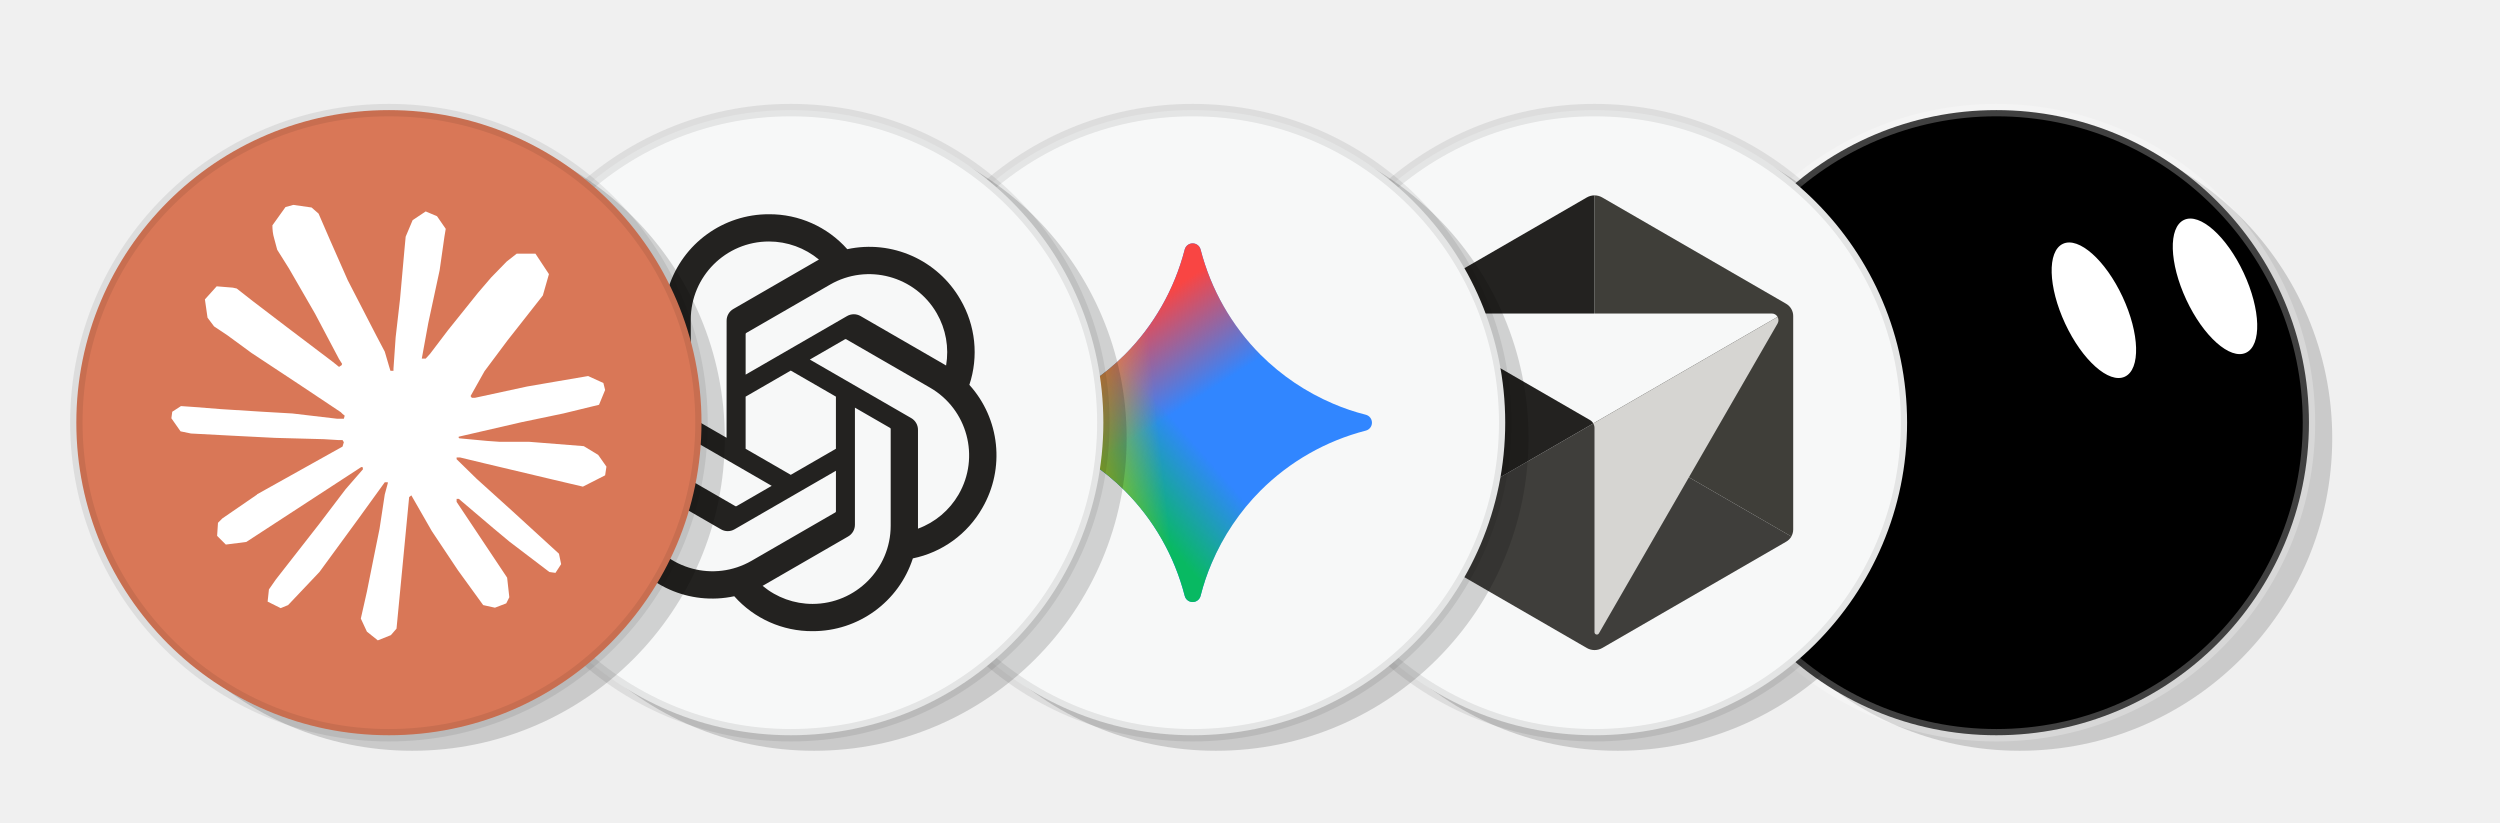
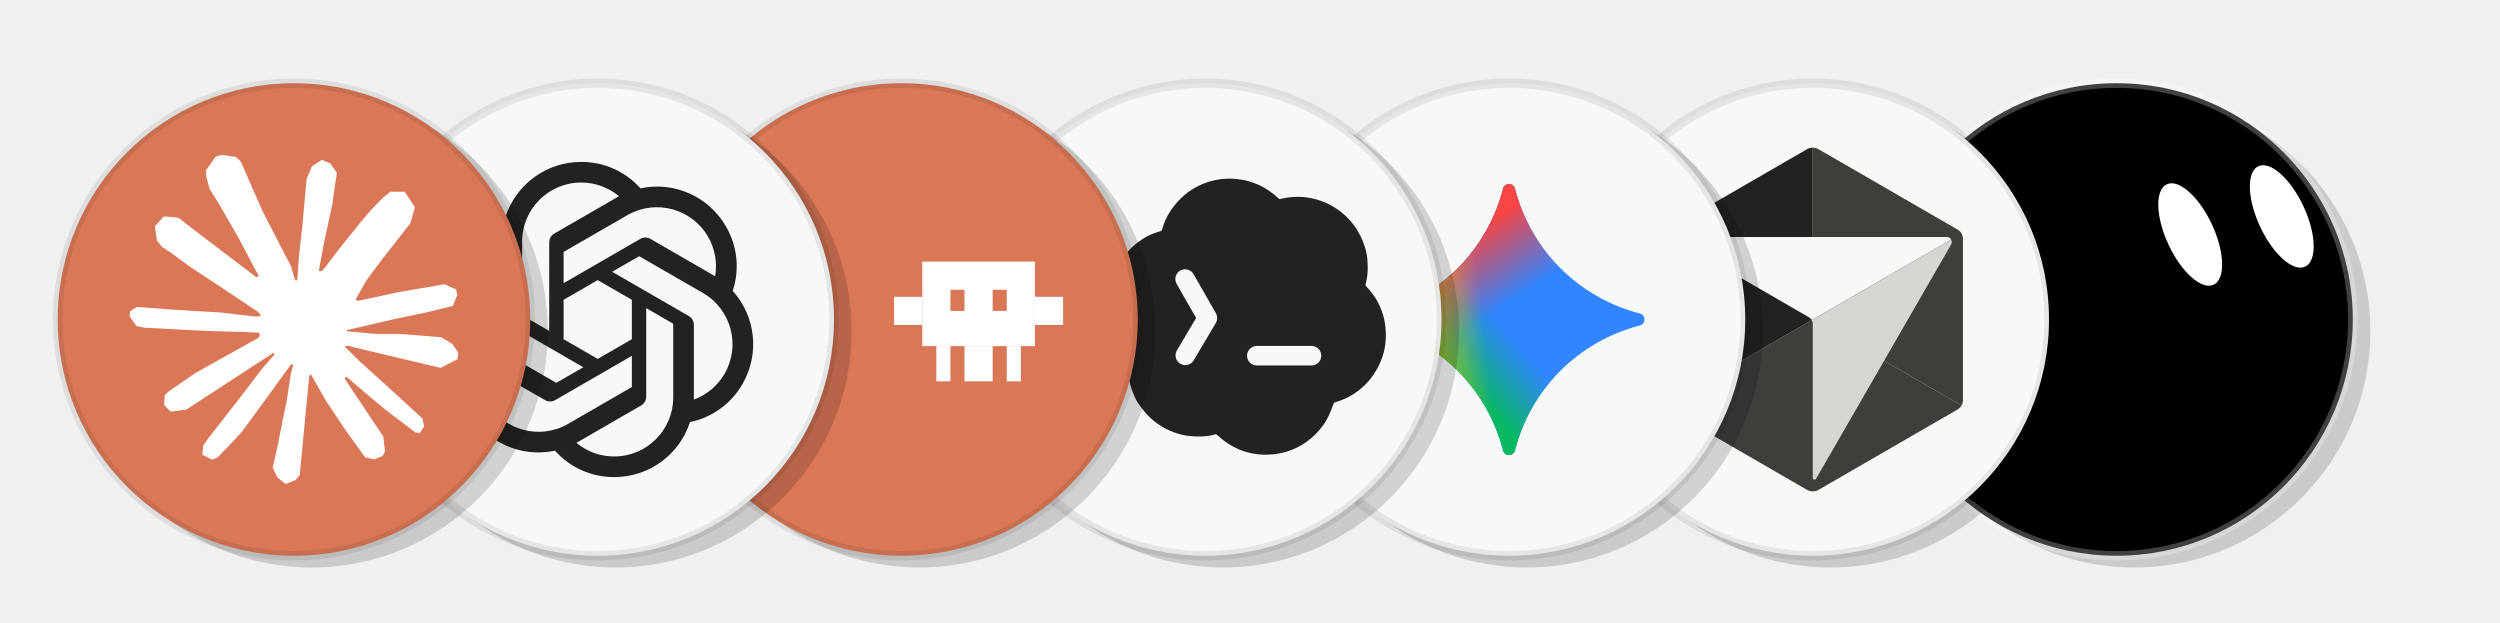
- <svg xmlns="http://www.w3.org/2000/svg" width="161" height="53" viewBox="0 0 161 53" fill="none">
+ <svg xmlns="http://www.w3.org/2000/svg" width="213" height="53" viewBox="0 0 213 53" fill="none">
  <style>
@keyframes lift {
  0% { transform: none; animation-timing-function: ease-in-out; }
  3.78% { transform: translateY(-2px) scale(1.15); }
  8.11%, 100% { transform: none; }
}
.mark {
  transform-box: fill-box;
  transform-origin: center;
  animation: lift 3.7s linear infinite;
}
#claude { animation-delay: 0s; }
#chatgpt { animation-delay: 0.18s; }
- #gemini { animation-delay: 0.36s; }
- #cursor { animation-delay: 0.54s; }
- #grok { animation-delay: 0.72s; }
+ #gemini { animation-delay: 0.72s; }
+ #cursor { animation-delay: 0.9s; }
+ #claudecode { animation-delay: 0.36s; }
+ #codex { animation-delay: 0.54s; }
+ #grok { animation-delay: 1.08s; }
@media (prefers-reduced-motion: reduce) {
  .mark { animation: none; }
}
</style>
-   <g transform="translate(108.436 7.09)">
+   <g transform="translate(160.196 7.09)">
    <g id="grok" class="mark">
      <circle cx="21.63" cy="21.13" r="20.13" fill="#000000" fill-opacity="0.16" />
      <circle cx="20.13" cy="20.13" r="20.13" fill="#000000" stroke="#FFFFFF" stroke-opacity="0.25" stroke-width="0.8" />
      <ellipse cx="26.41" cy="12.89" rx="2.04" ry="4.72" transform="rotate(-25 26.41 12.89)" fill="#FFFFFF" />
      <ellipse cx="34.21" cy="11.35" rx="2.04" ry="4.72" transform="rotate(-25 34.21 11.35)" fill="#FFFFFF" />
    </g>
  </g>
-   <g transform="translate(82.556 7.09)">
+   <g transform="translate(134.316 7.09)">
    <g id="cursor" class="mark">
      <circle cx="21.63" cy="21.13" r="20.13" fill="#000000" fill-opacity="0.16" />
      <circle cx="20.13" cy="20.13" r="20.13" fill="#F7F8F8" stroke="#000000" stroke-opacity="0.08" stroke-width="0.8" />
      <g transform="translate(7.336 5.492)">
        <path transform="translate(0.121 14.641)" d="M12.676 0L25.352 7.328C25.274 7.463 25.161 7.578 25.021 7.659L13.173 14.508C12.866 14.686 12.486 14.686 12.178 14.508L0.331 7.659C0.191 7.578 0.078 7.463 0 7.328L12.676 0Z" fill="#3F3E3B" />
        <path d="M12.797 0V14.641L0.121 21.969C0.043 21.834 0 21.678 0 21.517V7.766C0 7.443 0.172 7.144 0.452 6.982L12.299 0.133C12.453 0.044 12.625 0 12.796 0H12.797Z" fill="#232220" />
        <path transform="translate(12.793 0)" d="M12.675 7.313C12.597 7.178 12.484 7.063 12.345 6.982L0.497 0.133C0.343 0.044 0.172 0 0 0V14.641L12.676 21.969C12.754 21.834 12.797 21.678 12.797 21.517V7.766C12.797 7.604 12.754 7.449 12.676 7.313H12.675Z" fill="#3F3E39" />
        <path transform="translate(12.715 7.828)" d="M11.868 0.001C11.94 0.125 11.95 0.284 11.868 0.426L0.362 20.38C0.285 20.515 0.079 20.459 0.079 20.304V7.155C0.079 7.05 0.051 6.949 0 6.861L11.867 0H11.868V0.001Z" fill="#D6D5D2" />
        <path transform="translate(1.051 7.609)" d="M23.531 0.212L11.664 7.073C11.613 6.985 11.54 6.91 11.449 6.858L0.076 0.283C-0.059 0.206 -0.003 0 0.152 0H23.164C23.327 0 23.46 0.088 23.531 0.212Z" fill="#F7F8F8" />
      </g>
    </g>
  </g>
-   <g transform="translate(56.676 7.09)">
+   <g transform="translate(108.436 7.09)">
    <g id="gemini" class="mark">
      <circle cx="21.63" cy="21.13" r="20.13" fill="#000000" fill-opacity="0.16" />
      <circle cx="20.13" cy="20.13" r="20.13" fill="#F7F8F8" stroke="#000000" stroke-opacity="0.08" stroke-width="0.8" />
      <g transform="translate(7.53 7.53) scale(1.05)">
        <path d="M20.616 10.835a14.147 14.147 0 01-4.45-3.001 14.111 14.111 0 01-3.678-6.452.503.503 0 00-.975 0 14.134 14.134 0 01-3.679 6.452 14.155 14.155 0 01-4.45 3.001c-.65.28-1.318.505-2.002.678a.502.502 0 000 .975c.684.172 1.35.397 2.002.677a14.147 14.147 0 014.45 3.001 14.112 14.112 0 013.679 6.453.502.502 0 00.975 0c.172-.685.397-1.351.677-2.003a14.145 14.145 0 013.001-4.45 14.113 14.113 0 016.453-3.678.503.503 0 000-.975 13.245 13.245 0 01-2.003-.678z" fill="#3186FF" />
        <path d="M20.616 10.835a14.147 14.147 0 01-4.45-3.001 14.111 14.111 0 01-3.678-6.452.503.503 0 00-.975 0 14.134 14.134 0 01-3.679 6.452 14.155 14.155 0 01-4.45 3.001c-.65.28-1.318.505-2.002.678a.502.502 0 000 .975c.684.172 1.35.397 2.002.677a14.147 14.147 0 014.45 3.001 14.112 14.112 0 013.679 6.453.502.502 0 00.975 0c.172-.685.397-1.351.677-2.003a14.145 14.145 0 013.001-4.45 14.113 14.113 0 016.453-3.678.503.503 0 000-.975 13.245 13.245 0 01-2.003-.678z" fill="url(#gemini-green)" />
        <path d="M20.616 10.835a14.147 14.147 0 01-4.45-3.001 14.111 14.111 0 01-3.678-6.452.503.503 0 00-.975 0 14.134 14.134 0 01-3.679 6.452 14.155 14.155 0 01-4.45 3.001c-.65.28-1.318.505-2.002.678a.502.502 0 000 .975c.684.172 1.35.397 2.002.677a14.147 14.147 0 014.45 3.001 14.112 14.112 0 013.679 6.453.502.502 0 00.975 0c.172-.685.397-1.351.677-2.003a14.145 14.145 0 013.001-4.45 14.113 14.113 0 016.453-3.678.503.503 0 000-.975 13.245 13.245 0 01-2.003-.678z" fill="url(#gemini-red)" />
        <path d="M20.616 10.835a14.147 14.147 0 01-4.45-3.001 14.111 14.111 0 01-3.678-6.452.503.503 0 00-.975 0 14.134 14.134 0 01-3.679 6.452 14.155 14.155 0 01-4.45 3.001c-.65.28-1.318.505-2.002.678a.502.502 0 000 .975c.684.172 1.35.397 2.002.677a14.147 14.147 0 014.45 3.001 14.112 14.112 0 013.679 6.453.502.502 0 00.975 0c.172-.685.397-1.351.677-2.003a14.145 14.145 0 013.001-4.45 14.113 14.113 0 016.453-3.678.503.503 0 000-.975 13.245 13.245 0 01-2.003-.678z" fill="url(#gemini-yellow)" />
+       </g>
+     </g>
+   </g>
+   <g transform="translate(82.556 7.09)">
+     <g id="codex" class="mark">
+       <circle cx="21.63" cy="21.13" r="20.13" fill="#000000" fill-opacity="0.16" />
+       <circle cx="20.13" cy="20.13" r="20.13" fill="#F7F8F8" stroke="#000000" stroke-opacity="0.08" stroke-width="0.8" />
+       <path transform="translate(12 8.13) scale(0.98)" fill="#232220" fill-rule="evenodd" clip-rule="evenodd" d="M8.086.457a6.105 6.105 0 013.046-.415c1.333.153 2.521.72 3.564 1.7a.117.117 0 00.107.029c1.408-.346 2.762-.224 4.061.366l.063.03.154.076c1.357.703 2.33 1.77 2.918 3.198.278.679.418 1.388.421 2.126a5.655 5.655 0 01-.18 1.631.167.167 0 00.04.155 5.982 5.982 0 011.578 2.891c.385 1.901-.01 3.615-1.183 5.14l-.182.22a6.063 6.063 0 01-2.934 1.851.162.162 0 00-.108.102c-.255.736-.511 1.364-.987 1.992-1.199 1.582-2.962 2.462-4.948 2.451-1.583-.008-2.986-.587-4.21-1.736a.145.145 0 00-.14-.032c-.518.167-1.04.191-1.604.185a5.924 5.924 0 01-2.595-.622 6.058 6.058 0 01-2.146-1.781c-.203-.269-.404-.522-.551-.821a7.74 7.74 0 01-.495-1.283 6.11 6.11 0 01-.017-3.064.166.166 0 00.008-.074.115.115 0 00-.037-.064 5.958 5.958 0 01-1.38-2.202 5.196 5.196 0 01-.333-1.589 6.915 6.915 0 01.188-2.132c.45-1.484 1.309-2.648 2.577-3.493.282-.188.55-.334.802-.438.286-.12.573-.22.861-.304a.129.129 0 00.087-.087A6.016 6.016 0 015.635 2.31C6.315 1.464 7.132.846 8.086.457zm-.804 7.85a.848.848 0 00-1.473.842l1.694 2.965-1.688 2.848a.849.849 0 001.46.864l1.94-3.272a.849.849 0 00.007-.854l-1.94-3.393zm5.446 6.24a.849.849 0 000 1.695h4.848a.849.849 0 000-1.696h-4.848z" />
+     </g>
+   </g>
+   <g transform="translate(56.676 7.09)">
+     <g id="claudecode" class="mark">
+       <circle cx="21.63" cy="21.13" r="20.13" fill="#000000" fill-opacity="0.16" />
+       <circle cx="20.13" cy="20.13" r="20.13" fill="#D97757" stroke="#000000" stroke-opacity="0.08" stroke-width="0.8" />
+       <g transform="translate(19.5 15.2) scale(0.6)" fill="#FFFFFF" fill-rule="evenodd">
+         <path d="M4 0h16v12H4zM8 4h2v3H8zM14 4h2v3h-2z" />
+         <path d="M0 5h4v4H0zM20 5h4v4h-4zM6 12h2v5H6zM10 12h2v5h-2zM12 12h2v5h-2zM16 12h2v5h-2z" />
      </g>
    </g>
  </g>
  <g transform="translate(30.796 7.09)">
    <g id="chatgpt" class="mark">
      <circle cx="21.63" cy="21.13" r="20.13" fill="#000000" fill-opacity="0.16" />
      <circle cx="20.13" cy="20.13" r="20.13" fill="#F7F8F8" stroke="#000000" stroke-opacity="0.08" stroke-width="0.8" />
      <path transform="translate(6.883 6.707)" fill="#232220" d="M24.747 10.99C25.356 9.161 25.146 7.158 24.172 5.495C22.707 2.944 19.762 1.632 16.886 2.25C15.606 0.808 13.768 -0.012 11.84 0C8.9 -0.007 6.291 1.886 5.387 4.684C3.498 5.071 1.868 6.253 0.914 7.929C-0.562 10.473 -0.226 13.68 1.746 15.861C1.137 17.69 1.347 19.692 2.321 21.355C3.786 23.906 6.731 25.219 9.607 24.601C10.886 26.043 12.726 26.862 14.653 26.85C17.595 26.857 20.204 24.963 21.109 22.163C22.997 21.776 24.628 20.594 25.582 18.918C27.056 16.374 26.719 13.169 24.748 10.988L24.747 10.99ZM14.655 25.095C13.477 25.097 12.337 24.685 11.433 23.931C11.474 23.909 11.546 23.869 11.592 23.841L16.939 20.753C17.212 20.598 17.38 20.307 17.378 19.992V12.455L19.638 13.759C19.662 13.771 19.678 13.795 19.681 13.821V20.063C19.678 22.839 17.43 25.089 14.655 25.095ZM3.844 20.478C3.254 19.459 3.042 18.265 3.244 17.106C3.283 17.13 3.353 17.173 3.402 17.201L8.749 20.289C9.02 20.448 9.356 20.448 9.628 20.289L16.155 16.52V19.13C16.157 19.156 16.144 19.182 16.123 19.199L10.718 22.32C8.311 23.706 5.237 22.882 3.845 20.478H3.844ZM2.437 8.807C3.024 7.787 3.951 7.006 5.055 6.601C5.055 6.647 5.053 6.729 5.053 6.786V12.962C5.051 13.276 5.219 13.567 5.492 13.722L12.019 17.491L9.759 18.796C9.737 18.811 9.708 18.813 9.683 18.802L4.278 15.679C1.875 14.288 1.051 11.214 2.436 8.808L2.437 8.807ZM21.002 13.127L14.475 9.358L16.735 8.054C16.757 8.039 16.786 8.037 16.811 8.048L22.216 11.168C24.623 12.559 25.448 15.637 24.057 18.044C23.469 19.062 22.543 19.843 21.439 20.249V13.888C21.442 13.574 21.275 13.284 21.003 13.127H21.002ZM23.251 9.743C23.212 9.718 23.142 9.676 23.092 9.648L17.746 6.56C17.475 6.401 17.139 6.401 16.867 6.56L10.34 10.329V7.72C10.338 7.693 10.351 7.667 10.372 7.65L15.776 4.532C18.184 3.143 21.262 3.97 22.649 6.378C23.236 7.395 23.448 8.586 23.249 9.743H23.251ZM9.112 14.394L6.851 13.089C6.827 13.077 6.811 13.054 6.807 13.027V6.785C6.809 4.006 9.064 1.754 11.843 1.755C13.018 1.755 14.156 2.168 15.06 2.92C15.019 2.942 14.948 2.981 14.901 3.01L9.555 6.098C9.281 6.253 9.113 6.543 9.115 6.858L9.112 14.392V14.394ZM10.339 11.747L13.247 10.068L16.154 11.746V15.104L13.247 16.782L10.339 15.104V11.747Z" />
    </g>
  </g>
  <g transform="translate(4.916 7.09)">
    <g id="claude" class="mark">
      <circle cx="21.63" cy="21.13" r="20.13" fill="#000000" fill-opacity="0.16" />
      <circle cx="20.13" cy="20.13" r="20.13" fill="#D97757" stroke="#000000" stroke-opacity="0.08" stroke-width="0.8" />
      <path transform="translate(6.121 6.105)" fill="#FFFFFF" d="M5.497 18.65L11.022 15.565L11.106 15.284L11.022 15.144H10.741L9.816 15.088L6.675 15.004L3.926 14.864L1.262 14.723L0.589 14.583L0 13.742L0.056 13.321L0.617 12.957L1.43 13.013L3.197 13.153L5.861 13.321L7.796 13.433L10.657 13.77H11.106L11.162 13.574L11.022 13.461L10.909 13.349L8.133 11.498L5.16 9.535L3.59 8.385L2.748 7.824L2.328 7.264L2.159 6.086L2.917 5.244L3.954 5.329L4.207 5.385L5.244 6.198L7.488 7.909L10.377 10.096L10.797 10.433L10.966 10.32L10.993 10.236L10.797 9.928L9.255 7.011L7.572 4.095L6.815 2.889L6.619 2.159C6.534 1.879 6.506 1.599 6.506 1.318L7.348 0.14L7.853 0L9.03 0.168L9.479 0.561L10.208 2.244L11.358 4.852L13.181 8.385L13.742 9.451L14.022 10.405L14.107 10.685H14.303V10.545L14.443 8.526L14.723 6.086L15.004 2.945L15.088 2.047L15.537 0.982L16.378 0.421L17.107 0.729L17.668 1.542L17.584 2.047L17.276 4.207L16.546 7.6L16.126 9.9H16.378L16.659 9.591L17.808 8.077L19.744 5.665L20.585 4.683L21.595 3.646L22.239 3.141H23.445L24.315 4.459L23.922 5.833L22.688 7.404L21.651 8.722L20.164 10.713L19.267 12.312L19.351 12.424H19.547L22.913 11.695L24.707 11.386L26.839 11.022L27.82 11.47L27.933 11.919L27.54 12.873L25.24 13.433L22.548 13.994L18.538 14.92L18.482 14.948L18.538 15.032L20.332 15.2L21.118 15.256H23.025L26.558 15.537L27.484 16.098L28.017 16.855L27.933 17.416L26.502 18.145L24.595 17.696L20.108 16.631L18.594 16.266H18.369V16.378L19.659 17.64L21.987 19.744L24.96 22.464L25.1 23.137L24.735 23.698L24.343 23.642L21.763 21.679L20.753 20.837L18.509 18.93H18.369V19.127L18.874 19.884L21.622 24.006L21.763 25.268L21.566 25.661L20.837 25.941L20.08 25.773L18.453 23.529L16.771 21.006L15.453 18.706L15.312 18.818L14.499 27.288L14.135 27.708L13.293 28.045L12.592 27.484L12.2 26.642L12.592 24.904L13.041 22.66L13.405 20.865L13.742 18.65L13.938 17.921V17.864H13.742L12.059 20.192L9.535 23.642L7.516 25.773L7.039 25.969L6.198 25.549L6.282 24.764L6.731 24.119L9.535 20.529L11.218 18.313L12.34 17.023L12.312 16.883H12.227L4.824 21.707L3.506 21.875L2.945 21.314L3.001 20.473L3.281 20.192L5.525 18.65H5.497Z" />
    </g>
  </g>
  <defs>
    <linearGradient id="gemini-green" gradientUnits="userSpaceOnUse" x1="7" x2="11" y1="15.5" y2="12">
      <stop stop-color="#08B962" />
      <stop offset="1" stop-color="#08B962" stop-opacity="0" />
    </linearGradient>
    <linearGradient id="gemini-red" gradientUnits="userSpaceOnUse" x1="8" x2="11.5" y1="5.5" y2="11">
      <stop stop-color="#F94543" />
      <stop offset="1" stop-color="#F94543" stop-opacity="0" />
    </linearGradient>
    <linearGradient id="gemini-yellow" gradientUnits="userSpaceOnUse" x1="3.5" x2="17.5" y1="13.5" y2="12">
      <stop stop-color="#FABC12" />
      <stop offset=".46" stop-color="#FABC12" stop-opacity="0" />
    </linearGradient>
  </defs>
</svg>
